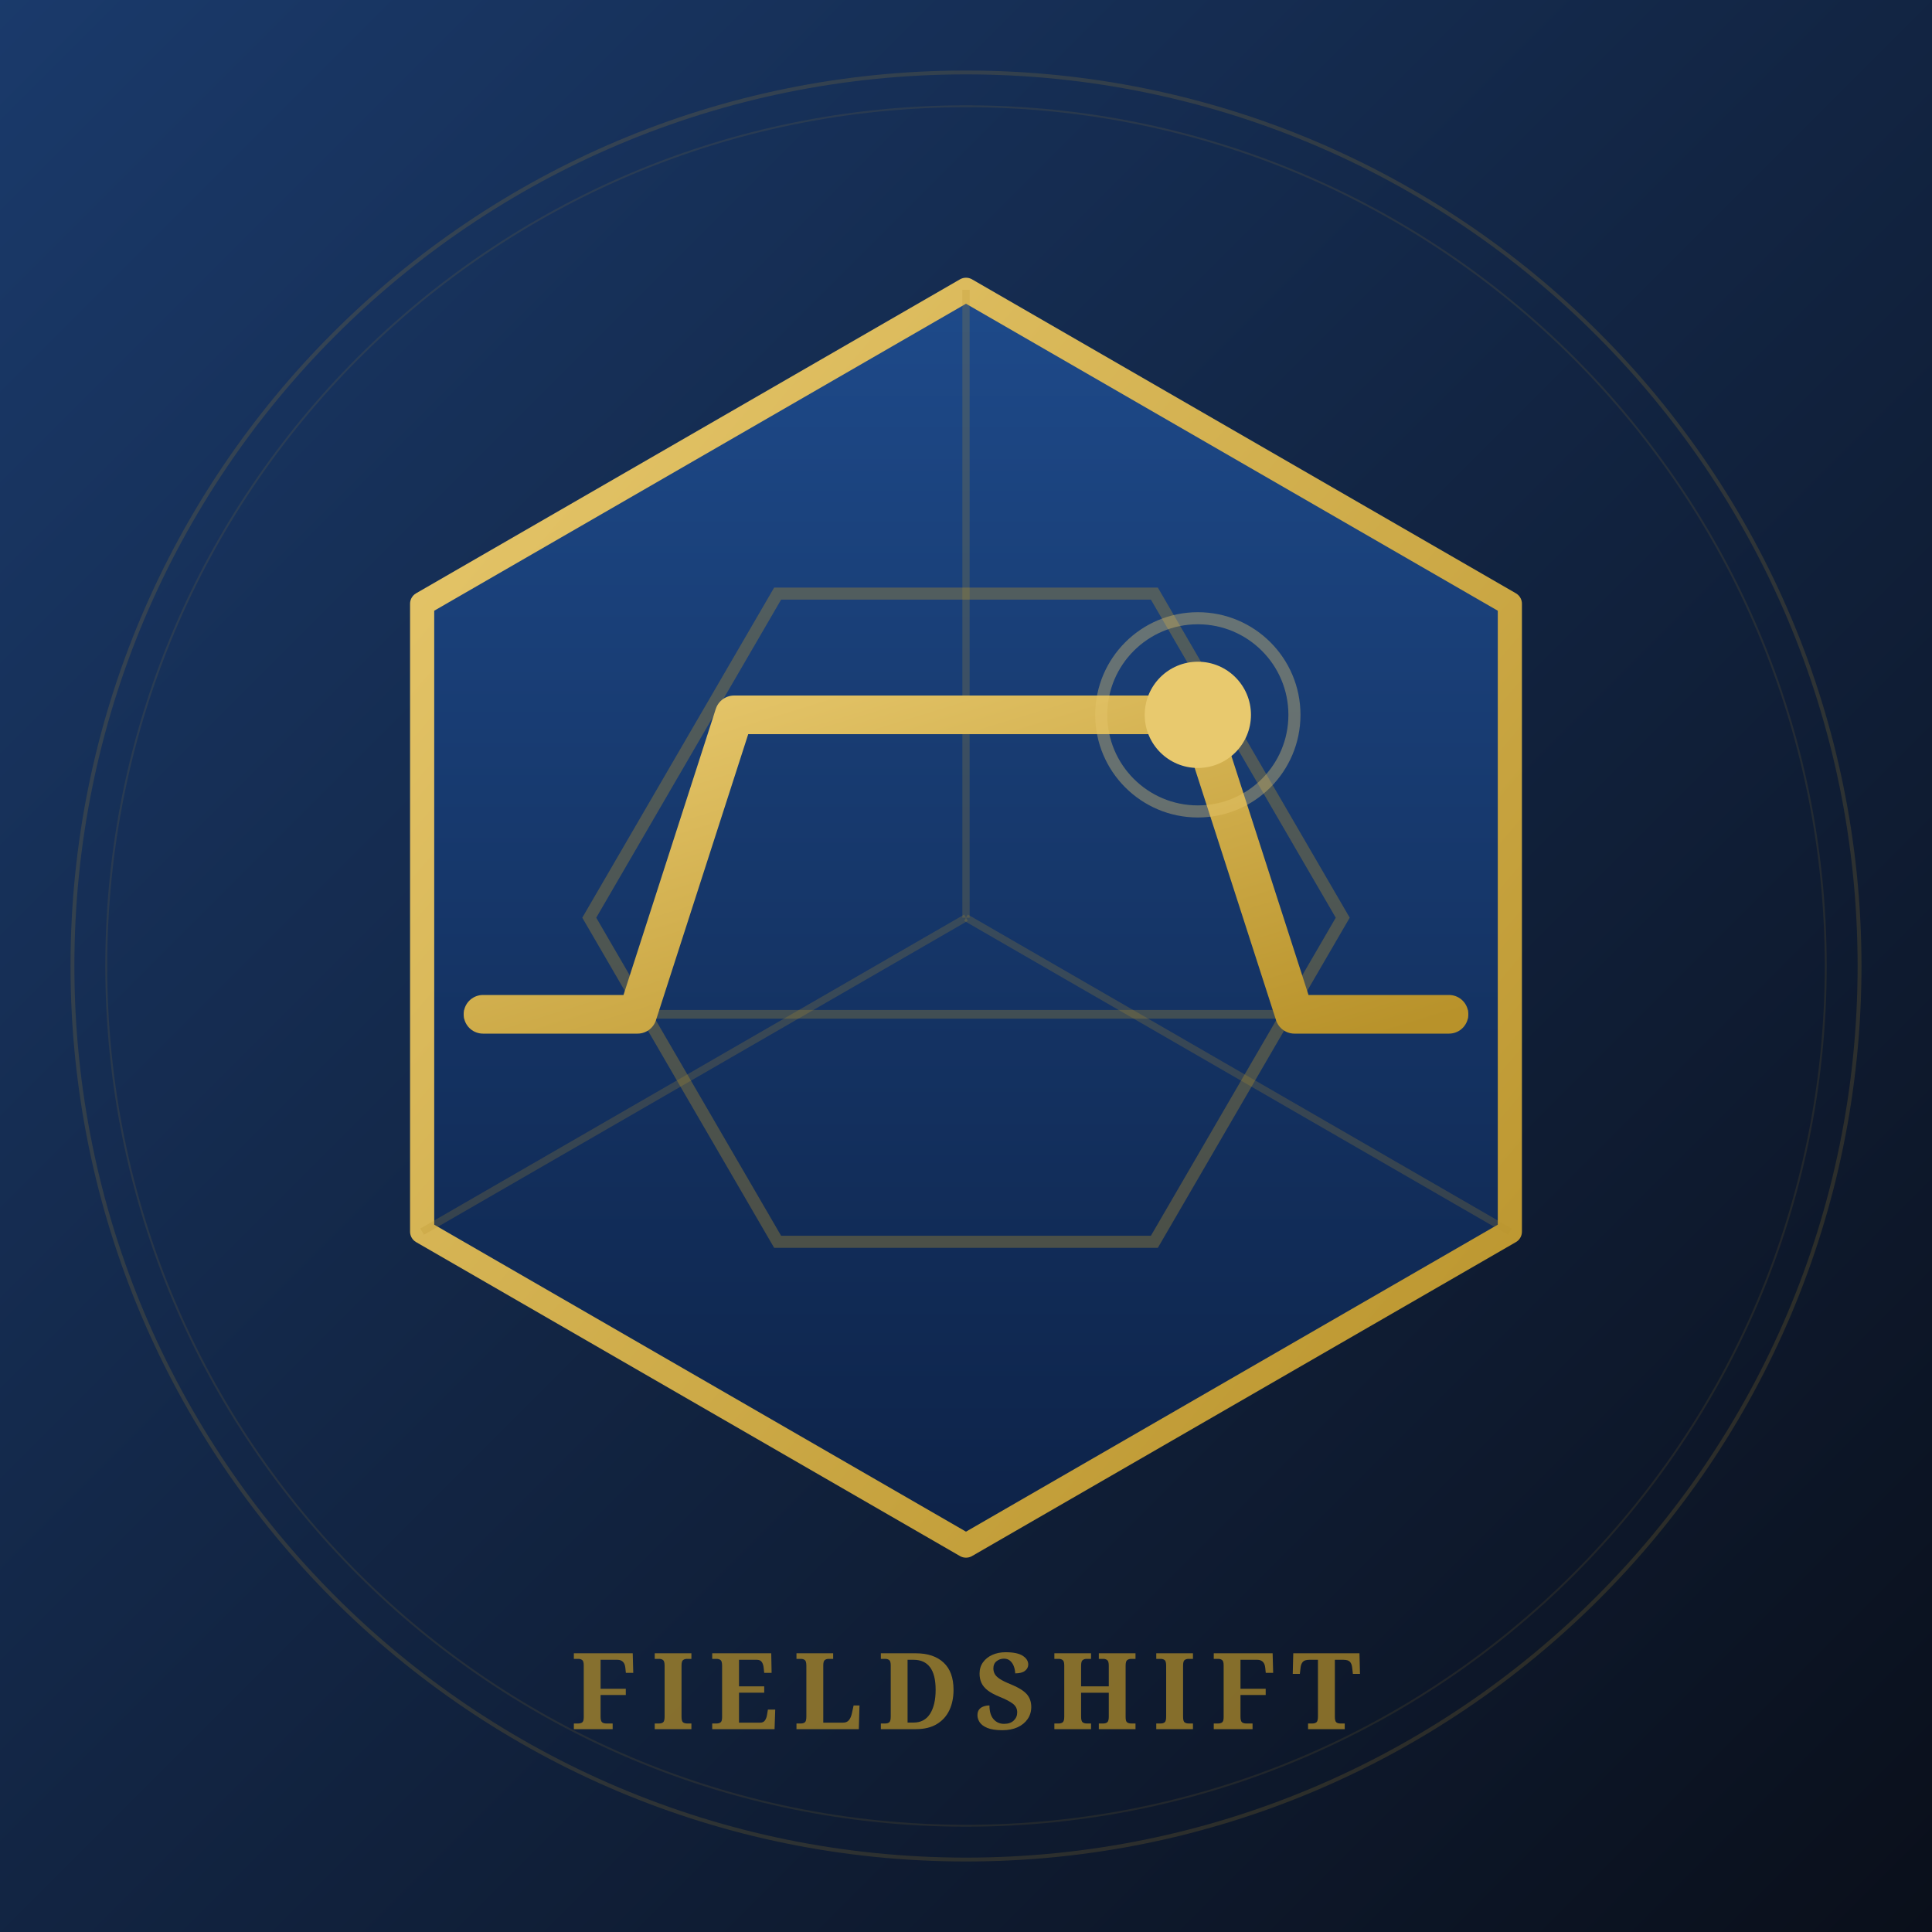
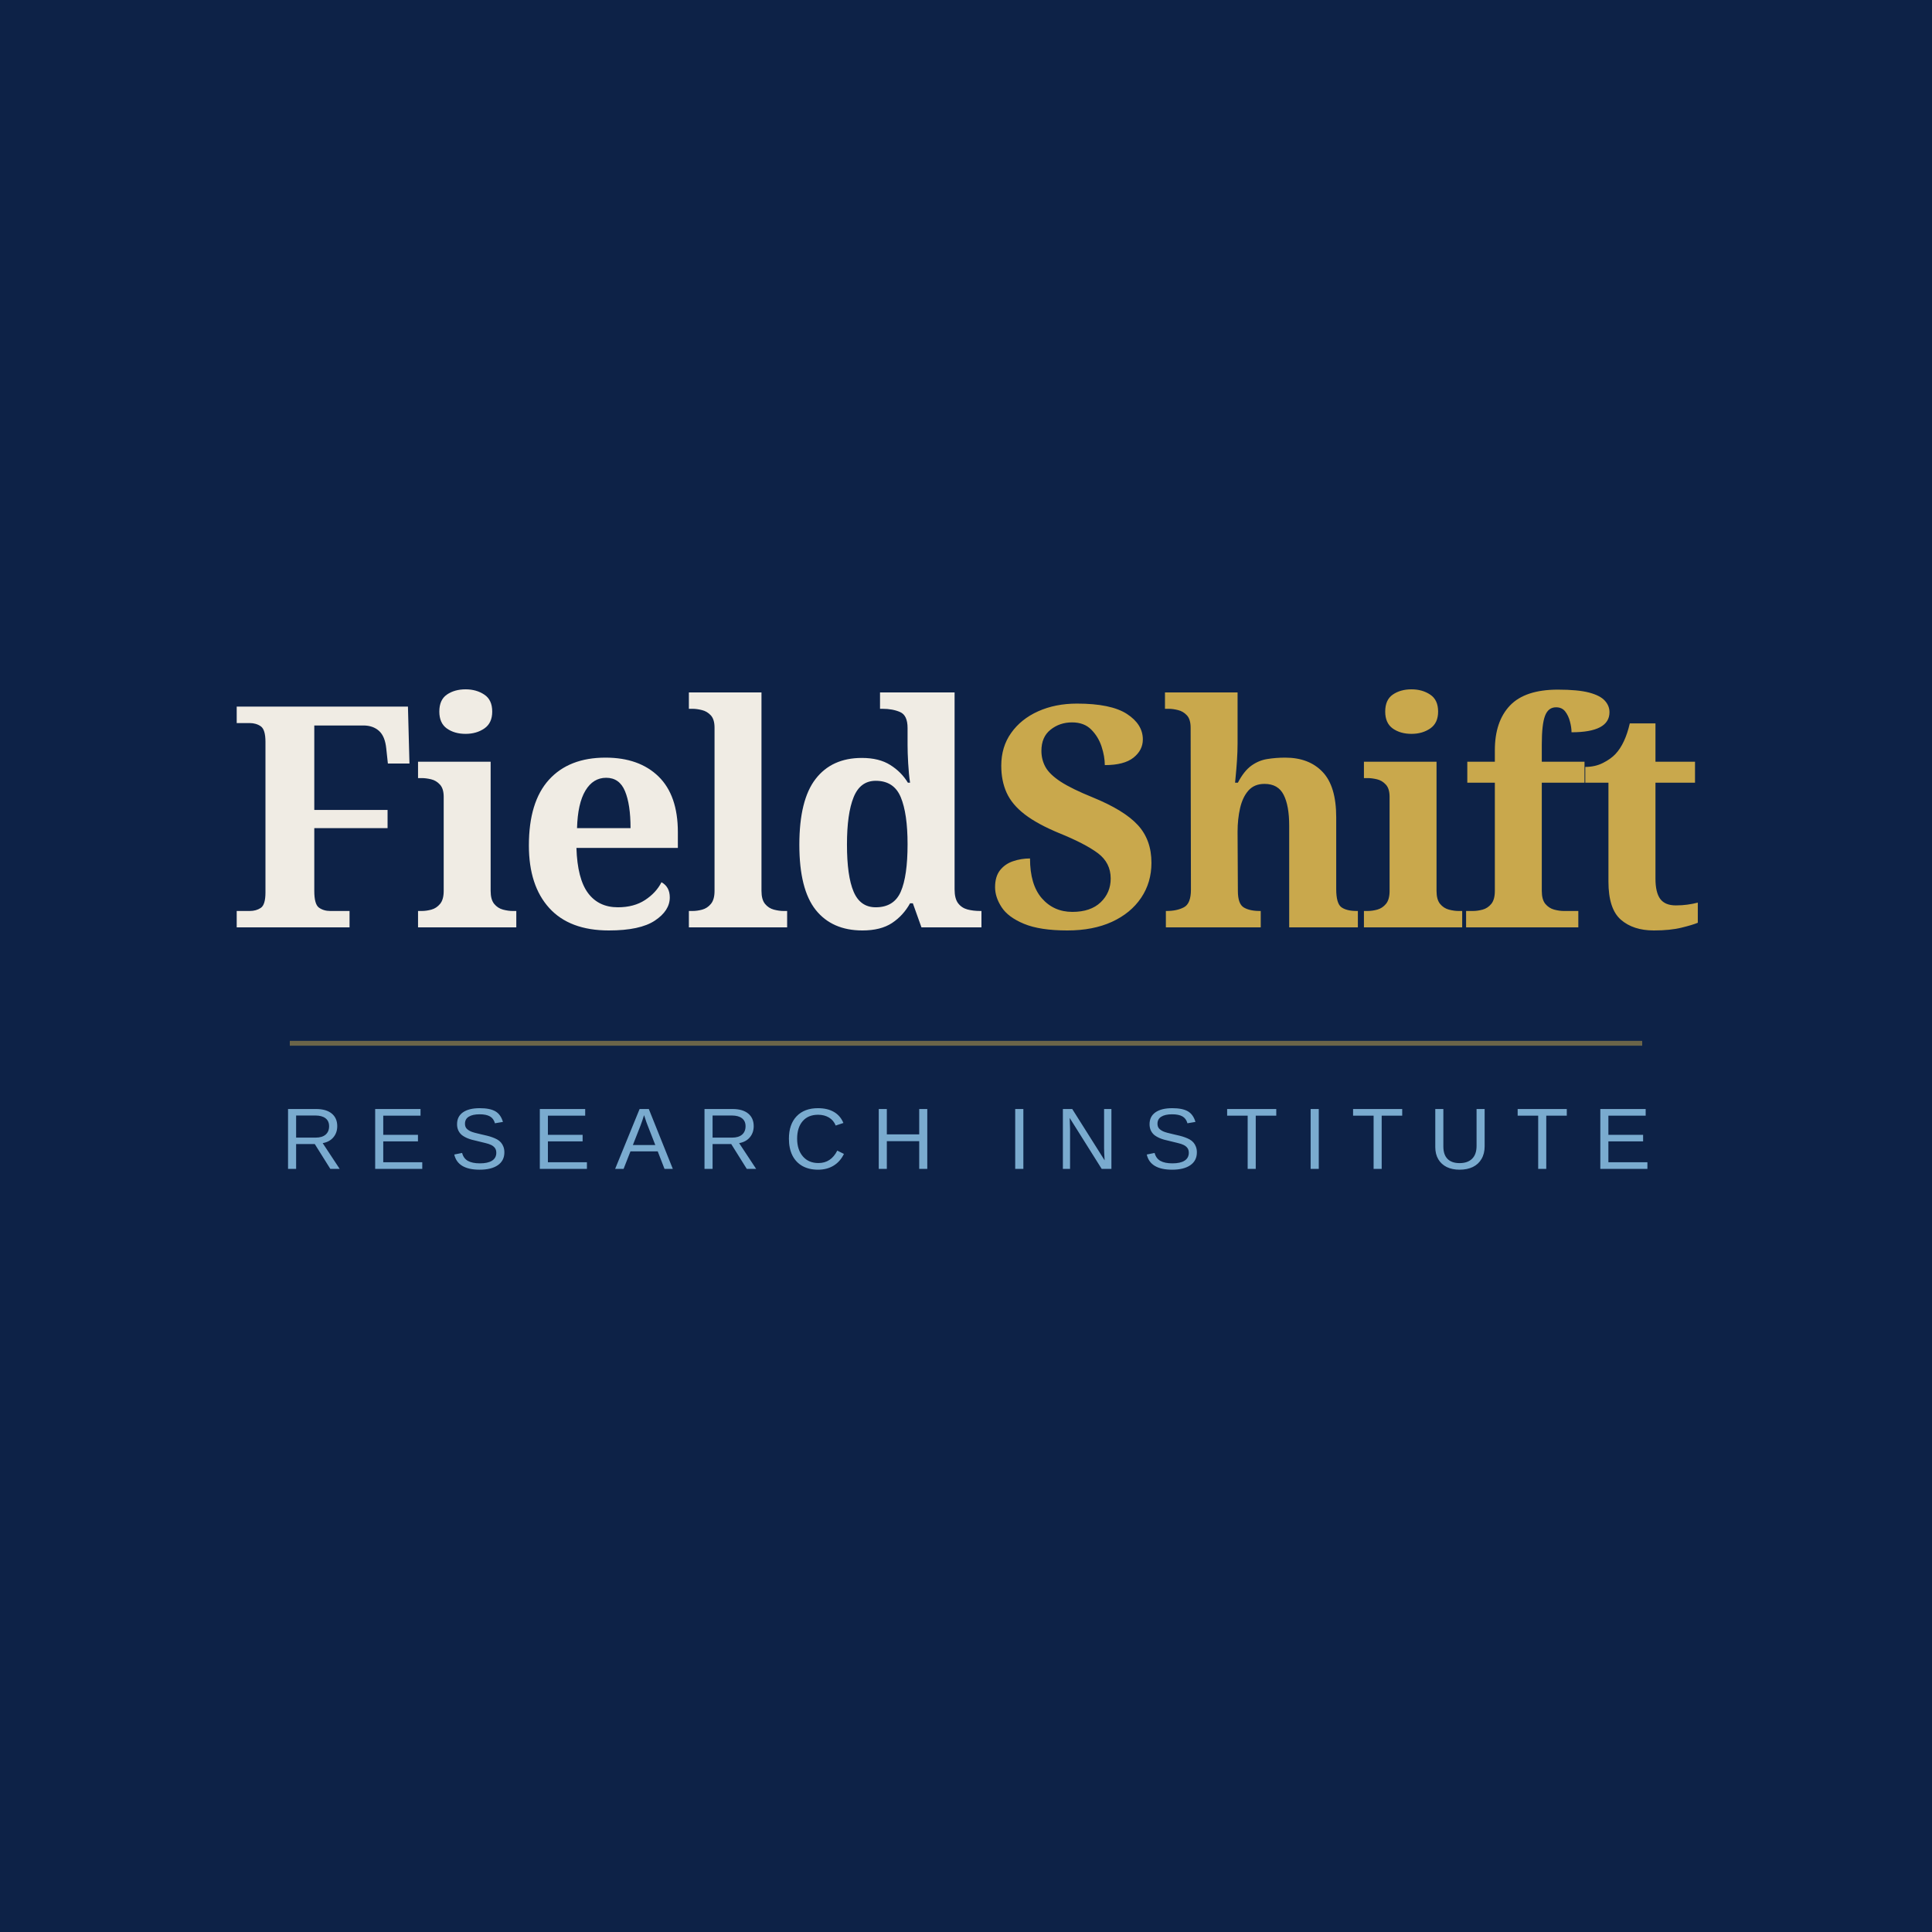
<svg xmlns="http://www.w3.org/2000/svg" viewBox="0 0 400 400" width="400" height="400" role="img" aria-label="FieldShift Research Institute">
-   <defs>
-     <linearGradient id="goldGrad" x1="0%" y1="0%" x2="100%" y2="100%">
-       <stop offset="0%" stop-color="#e8c96e" />
-       <stop offset="100%" stop-color="#b8922a" />
-     </linearGradient>
-     <linearGradient id="bgGrad" x1="0%" y1="0%" x2="100%" y2="100%">
-       <stop offset="0%" stop-color="#1a3a6b" />
-       <stop offset="100%" stop-color="#0a0f1a" />
-     </linearGradient>
-     <linearGradient id="hexFill" x1="0%" y1="0%" x2="0%" y2="100%">
-       <stop offset="0%" stop-color="#1e4a8a" />
-       <stop offset="100%" stop-color="#0d2247" />
-     </linearGradient>
-   </defs>
-   <rect width="400" height="400" fill="url(#bgGrad)" />
-   <circle cx="200" cy="200" r="185" fill="none" stroke="#b8922a" stroke-width="0.8" opacity="0.18" />
-   <circle cx="200" cy="200" r="178" fill="none" stroke="#b8922a" stroke-width="0.4" opacity="0.12" />
-   <polygon points="312.6,255 200,320 87.4,255 87.4,125 200,60 312.6,125" fill="url(#hexFill)" stroke="url(#goldGrad)" stroke-width="5" stroke-linejoin="round" />
-   <polygon points="278,190 239,257.1 161,257.1 122,190 161,122.9 239,122.9" fill="none" stroke="#b8922a" stroke-width="2.5" opacity="0.35" />
-   <line x1="200" y1="190" x2="312.6" y2="255" stroke="#b8922a" stroke-width="1.5" opacity="0.22" />
-   <line x1="200" y1="190" x2="87.4" y2="255" stroke="#b8922a" stroke-width="1.5" opacity="0.22" />
-   <line x1="200" y1="190" x2="200" y2="60" stroke="#b8922a" stroke-width="1.5" opacity="0.22" />
-   <line x1="96" y1="210" x2="304" y2="210" stroke="#b8922a" stroke-width="1.8" opacity="0.28" />
-   <polyline points="100,210 132,210 152,148 248,148 268,210 300,210" fill="none" stroke="url(#goldGrad)" stroke-width="8" stroke-linejoin="round" stroke-linecap="round" />
-   <circle cx="248" cy="148" r="11" fill="#e8c96e" />
-   <circle cx="248" cy="148" r="20" fill="none" stroke="#e8c96e" stroke-width="2.5" opacity="0.38" />
-   <text x="200" y="358" font-family="'Libre Baskerville', Georgia, serif" font-size="22" font-weight="700" letter-spacing="0.14em" text-anchor="middle" fill="#b8922a" opacity="0.7">FIELDSHIFT</text>
+   <rect width="400" height="400" fill="#0d2247" />
+   <text x="200" y="192" text-anchor="middle" font-family="'Libre Baskerville', Georgia, serif" font-size="64" font-weight="700" letter-spacing="-1.5" fill="#f0ece4">Field<tspan fill="#c9a84c">Shift</tspan>
+   </text>
+   <line x1="60" y1="216" x2="340" y2="216" stroke="#c9a84c" stroke-width="1" opacity="0.5" />
+   <text x="200" y="242" text-anchor="middle" font-family="'Source Sans 3', Arial, sans-serif" font-size="18" font-weight="400" letter-spacing="0.28em" fill="#7aabcf">RESEARCH INSTITUTE</text>
</svg>
